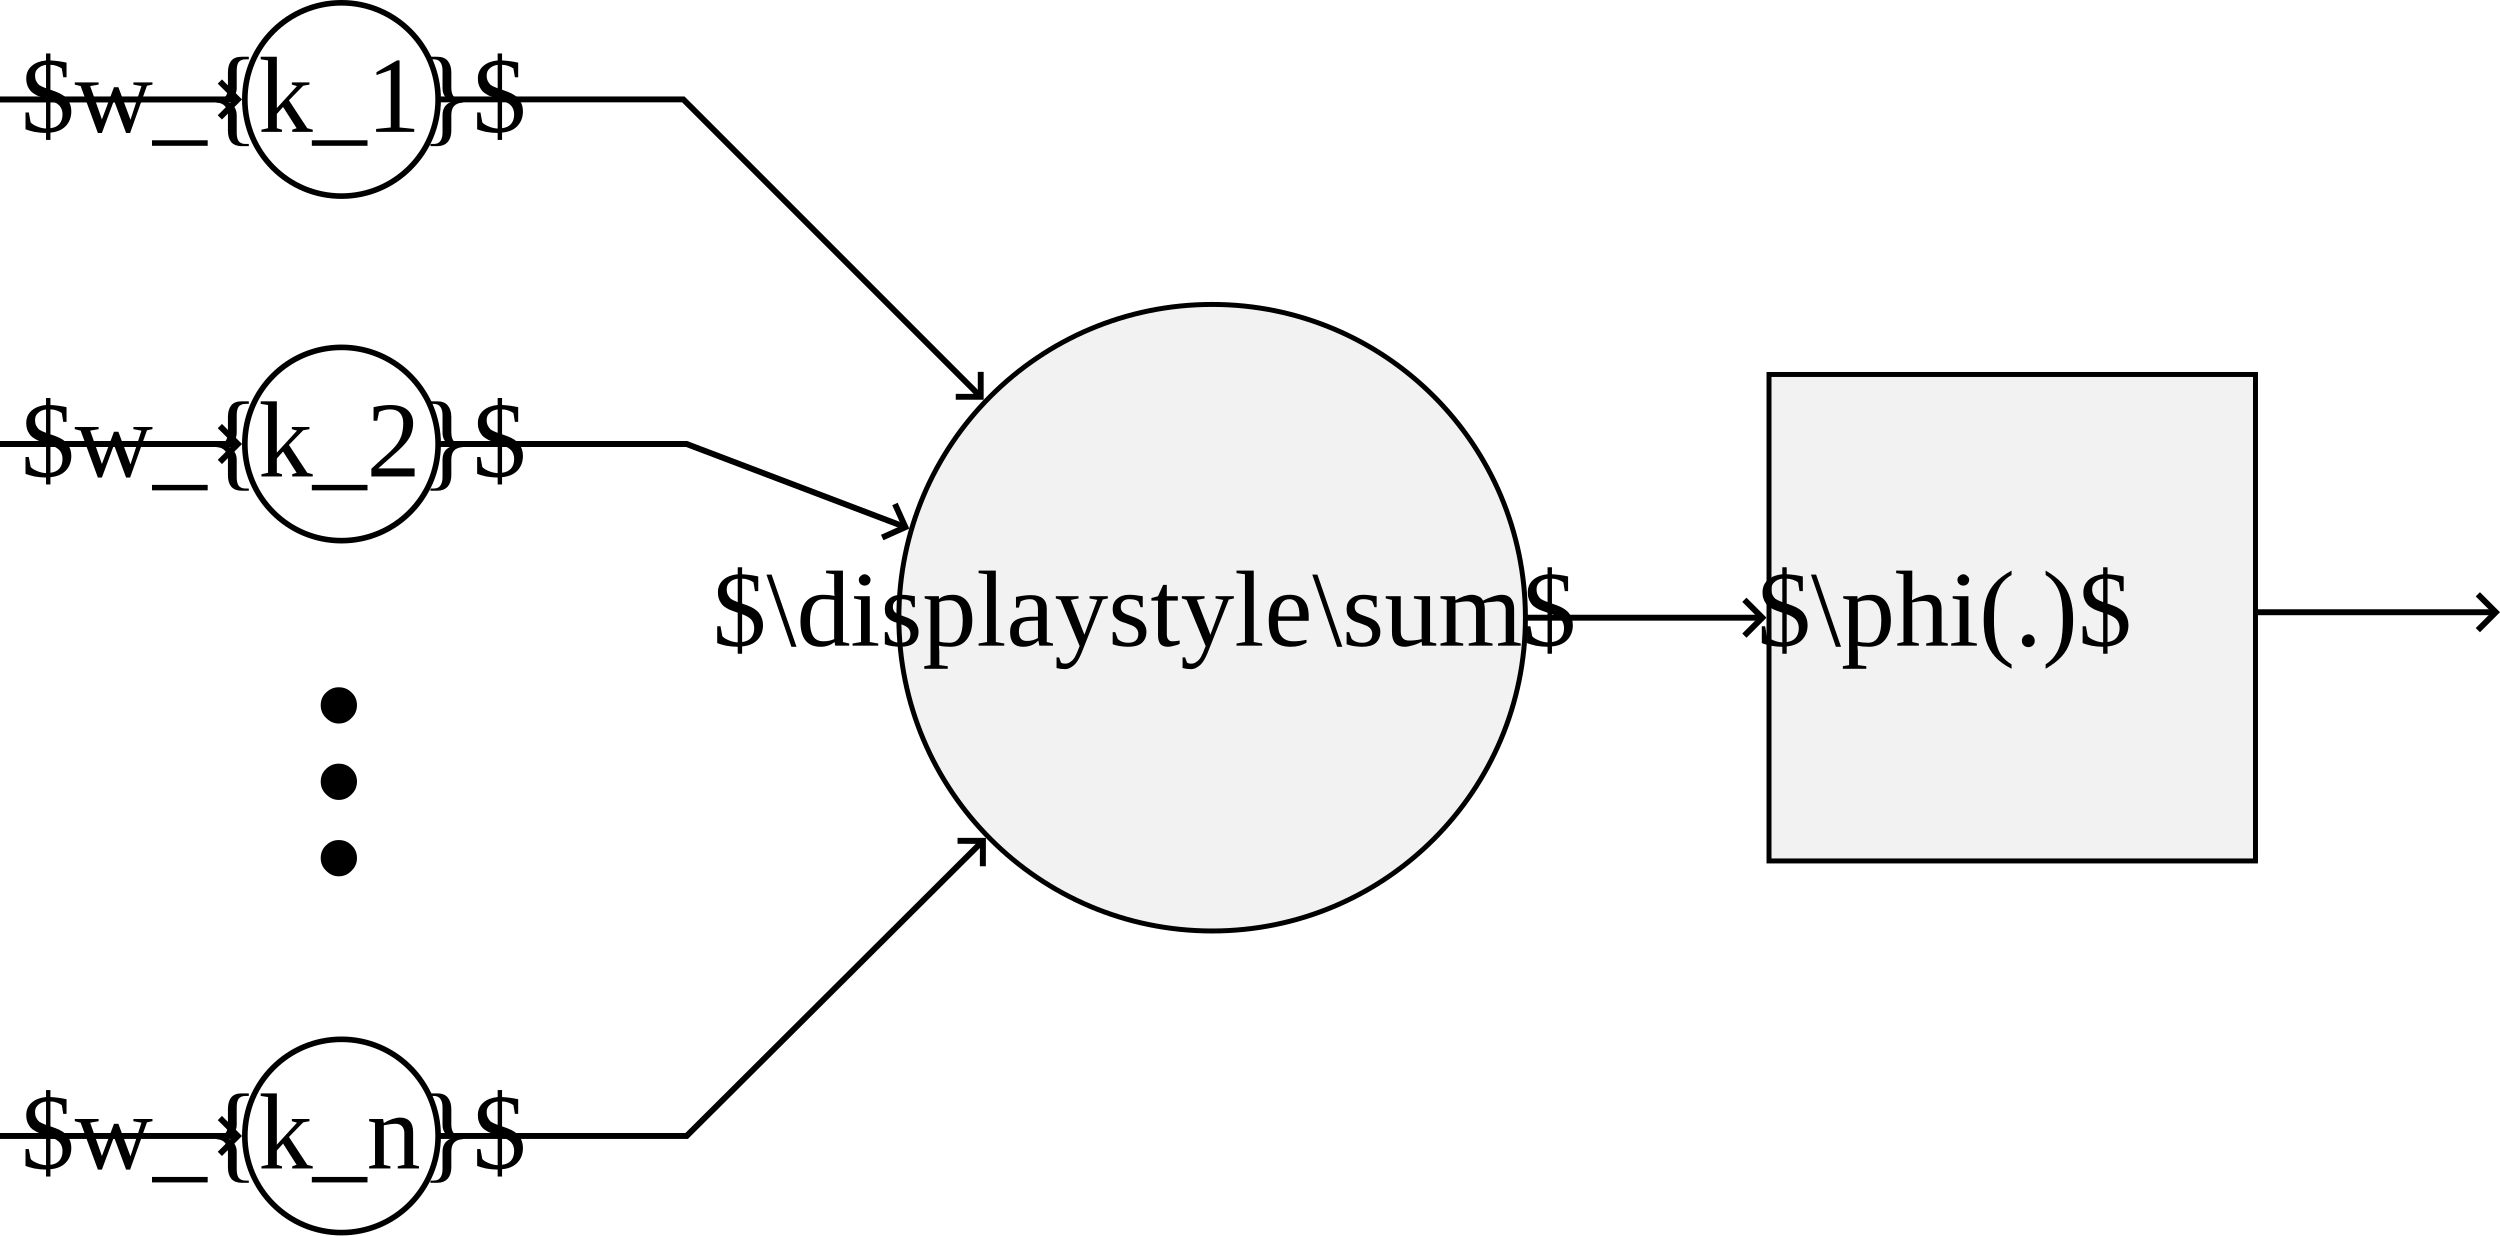
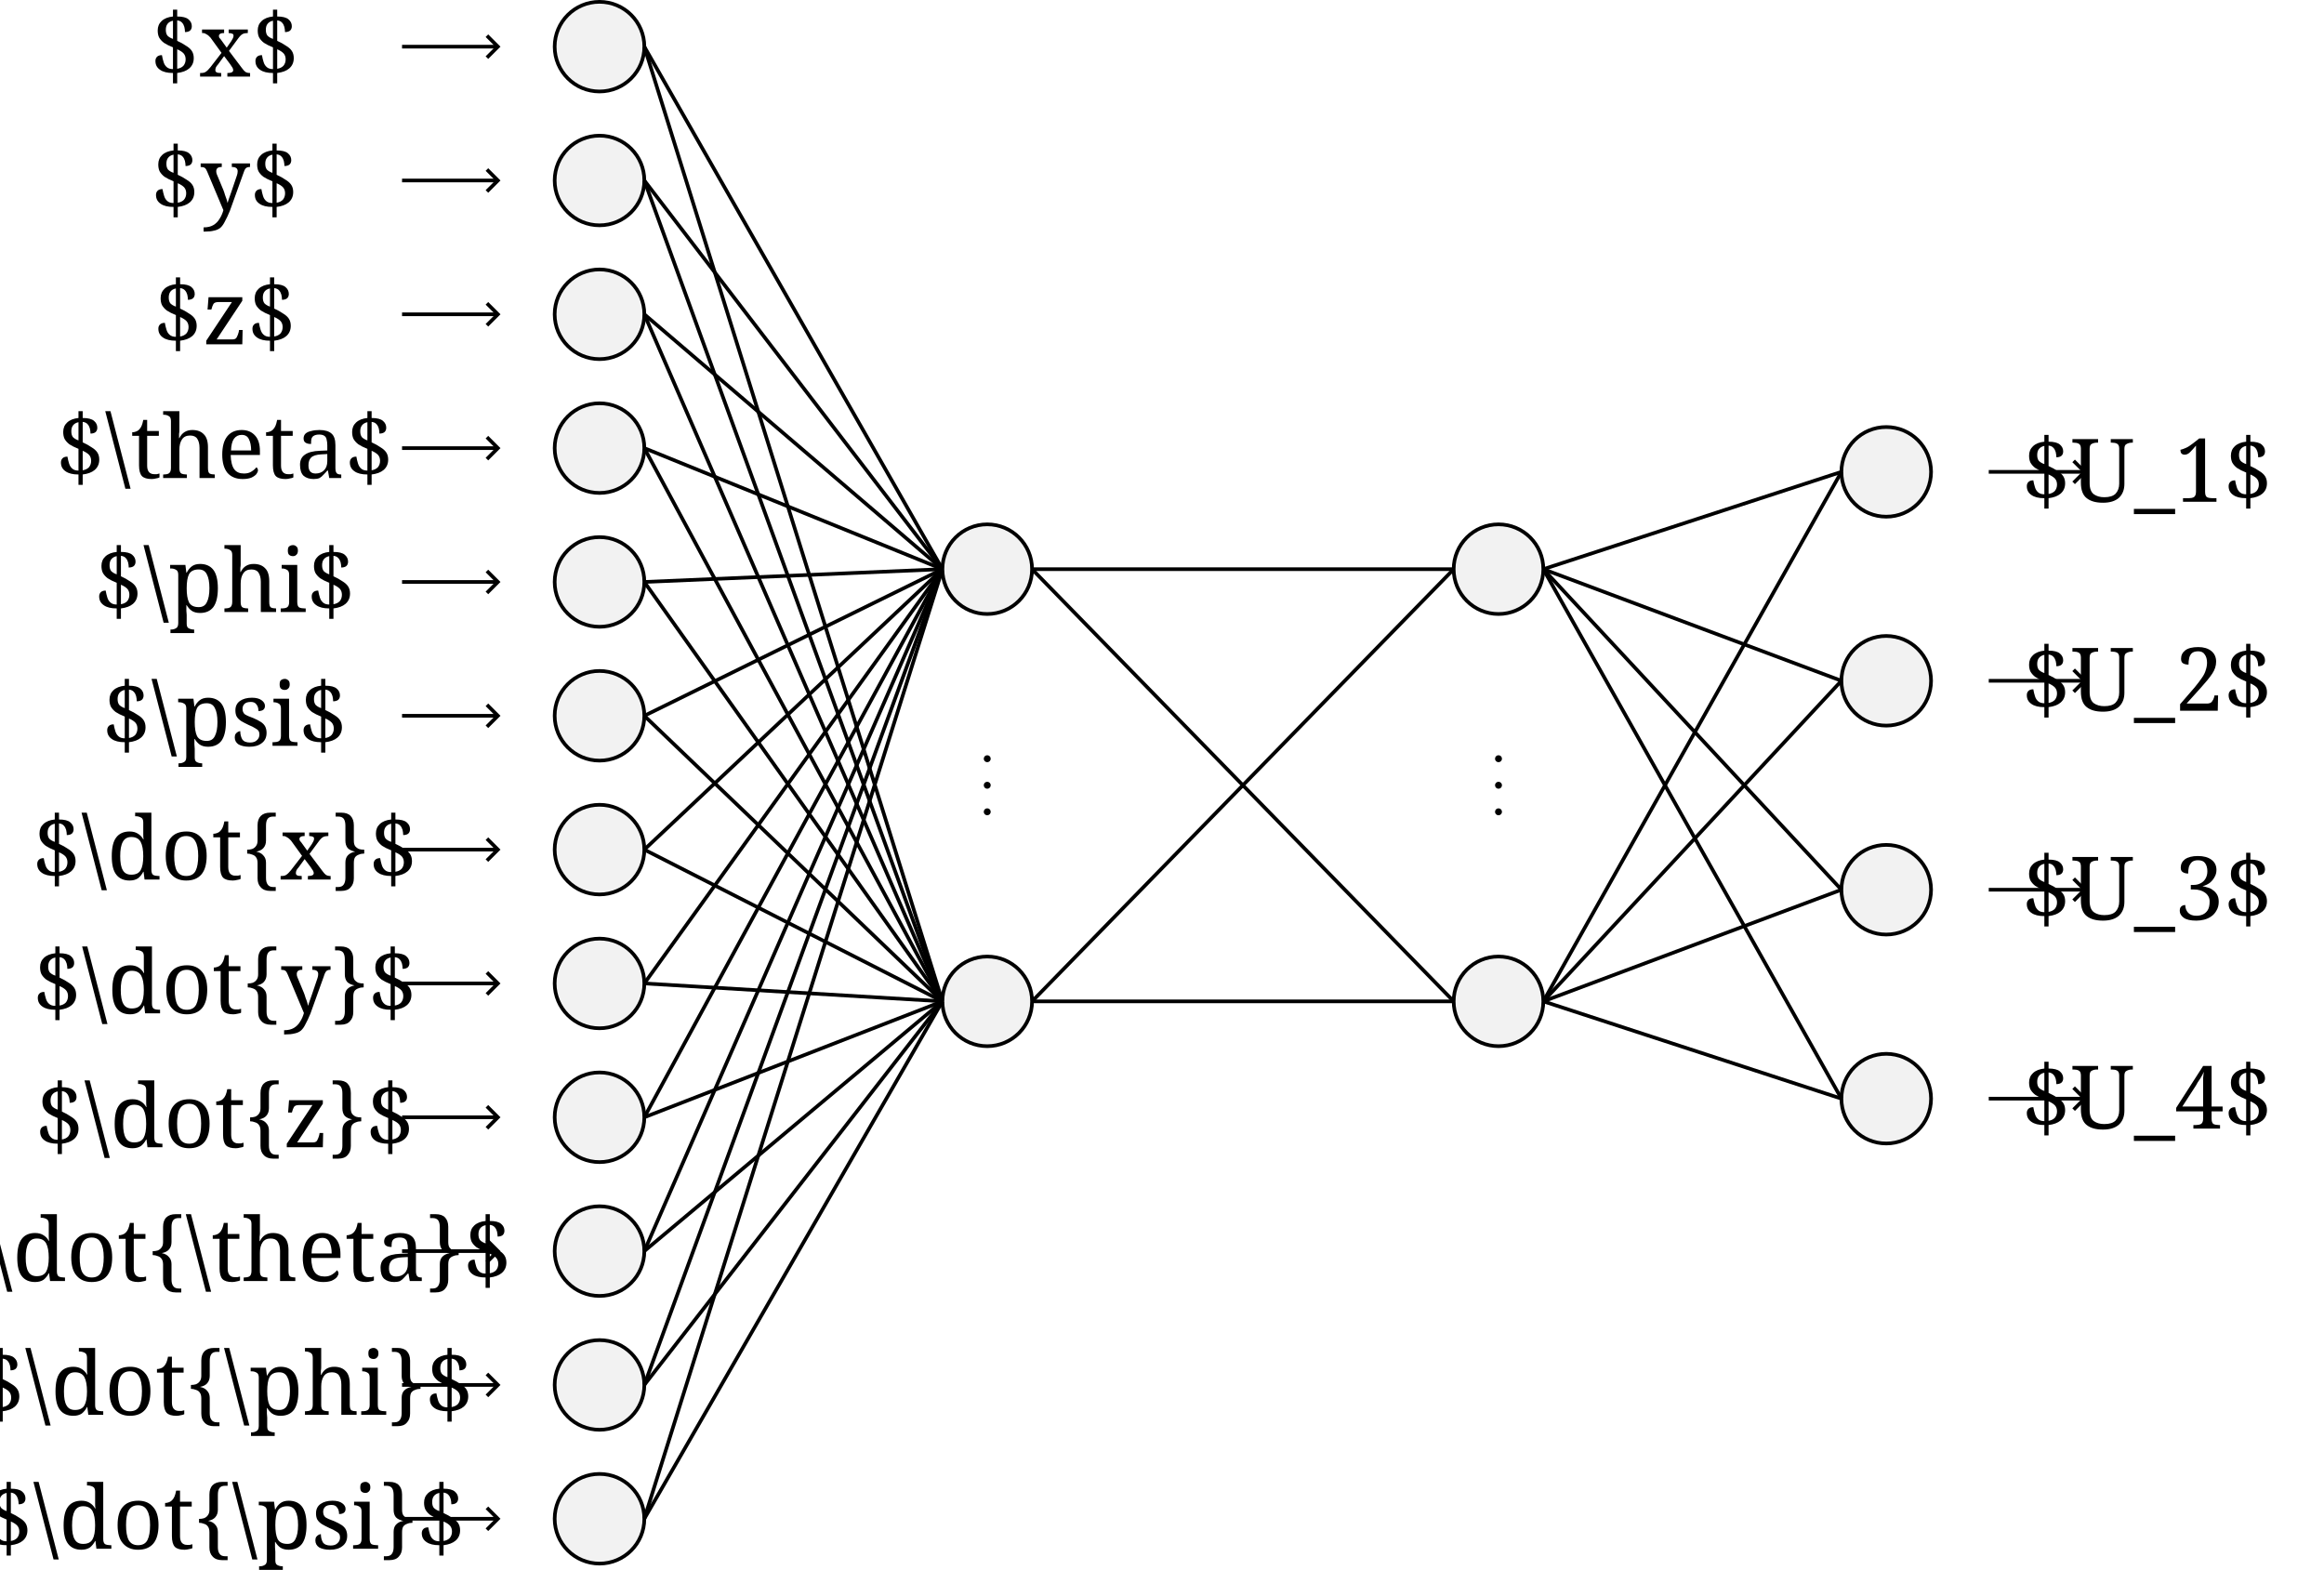
- <svg xmlns="http://www.w3.org/2000/svg" xmlns:xlink="http://www.w3.org/1999/xlink" width="106.623mm" height="52.689mm" viewBox="0 0 106.623 52.689" version="1.1" id="svg5">
+ <svg xmlns="http://www.w3.org/2000/svg" xmlns:xlink="http://www.w3.org/1999/xlink" width="111.826mm" height="75.541mm" viewBox="0 0 111.826 75.541" version="1.1" id="svg5">
  <defs id="defs2">
-     <marker style="overflow:visible" id="marker7572" refX="0" refY="0" orient="auto-start-reverse" markerWidth="4.061" markerHeight="6.707" viewBox="0 0 4.061 6.707" preserveAspectRatio="xMidYMid">
-       <path style="fill:none;stroke:context-stroke;stroke-width:1;stroke-linecap:butt" d="M 3,-3 0,0 3,3" id="path7570" transform="rotate(180,0.125,0)" />
-     </marker>
-     <marker style="overflow:visible" id="Arrow1" refX="0" refY="0" orient="auto-start-reverse" markerWidth="4.061" markerHeight="6.707" viewBox="0 0 4.061 6.707" preserveAspectRatio="xMidYMid">
-       <path style="fill:none;stroke:context-stroke;stroke-width:1;stroke-linecap:butt" d="M 3,-3 0,0 3,3" id="path5057" transform="rotate(180,0.125,0)" />
-     </marker>
-     <color-profile name="Tela-embutida" xlink:href="../../../.local/share/icc/edid-160067e8f544956d1cb3d616a4927506.icc" id="color-profile9955" />
+     <marker style="overflow:visible" id="marker40" refX="0" refY="0" orient="auto-start-reverse" markerWidth="1" markerHeight="1" viewBox="0 0 1 1" preserveAspectRatio="xMidYMid">
+       <path style="fill:none;stroke:context-stroke;stroke-width:1;stroke-linecap:butt" d="M 3,-3 0,0 3,3" transform="rotate(180,0.125,0)" id="path40" />
+     </marker>
+     <marker style="overflow:visible" id="ArrowWide" refX="0" refY="0" orient="auto-start-reverse" markerWidth="1" markerHeight="1" viewBox="0 0 1 1" preserveAspectRatio="xMidYMid">
+       <path style="fill:none;stroke:context-stroke;stroke-width:1;stroke-linecap:butt" d="M 3,-3 0,0 3,3" transform="rotate(180,0.125,0)" id="path26" />
+     </marker>
+     <linearGradient id="medio">
+       <stop style="stop-color:#e5f9ff;stop-opacity:1;" offset="0" id="stop1309" />
+       <stop style="stop-color:#b3f0ff;stop-opacity:1;" offset="1" id="stop1311" />
+     </linearGradient>
+     <linearGradient id="linearGradient1297">
+       <stop style="stop-color:#000000;stop-opacity:1;" offset="0" id="stop1293" />
+       <stop style="stop-color:#000000;stop-opacity:0;" offset="1" id="stop1295" />
+     </linearGradient>
+     <linearGradient id="claro">
+       <stop style="stop-color:#e5f9ff;stop-opacity:1;" offset="0" id="stop1184" />
+       <stop style="stop-color:#ccf5ff;stop-opacity:1;" offset="1" id="stop1186" />
+     </linearGradient>
+     <linearGradient id="escuro">
+       <stop style="stop-color:#e5f9ff;stop-opacity:1;" offset="0" id="stop1050" />
+       <stop style="stop-color:#80e6ff;stop-opacity:1;" offset="1" id="stop1052" />
+     </linearGradient>
+     <color-profile name="Tela-embutida" xlink:href="../../../.local/share/icc/edid-160067e8f544956d1cb3d616a4927506.icc" id="color-profile2" />
+     <radialGradient xlink:href="#escuro" id="radialGradient1056" cx="-82.566" cy="35.774" fx="-82.566" fy="35.774" r="14.67" gradientUnits="userSpaceOnUse" gradientTransform="matrix(0.7084735,0,0,0.7084735,6.52989,-14.95164)" />
+     <radialGradient xlink:href="#medio" id="radialGradient1172" gradientUnits="userSpaceOnUse" gradientTransform="matrix(0.7084735,0,0,0.7084735,27.31631,-14.95164)" cx="-82.566" cy="35.774" fx="-82.566" fy="35.774" r="14.67" />
+     <radialGradient xlink:href="#claro" id="radialGradient1182" gradientUnits="userSpaceOnUse" gradientTransform="matrix(0.7084735,0,0,0.7084735,48.10273,-14.95164)" cx="-82.566" cy="35.774" fx="-82.566" fy="35.774" r="14.67" />
+     <radialGradient xlink:href="#linearGradient1297" id="radialGradient1299" cx="-10.393" cy="10.393" fx="-10.393" fy="10.393" r="10.393" gradientUnits="userSpaceOnUse" />
+     <marker style="overflow:visible" id="ArrowWide-8" refX="0" refY="0" orient="auto-start-reverse" markerWidth="1" markerHeight="1" viewBox="0 0 1 1" preserveAspectRatio="xMidYMid">
+       <path style="fill:none;stroke:context-stroke;stroke-width:1;stroke-linecap:butt" d="M 3,-3 0,0 3,3" transform="rotate(180,0.125,0)" id="path26-4" />
+     </marker>
+     <marker style="overflow:visible" id="ArrowWide-4" refX="0" refY="0" orient="auto-start-reverse" markerWidth="1" markerHeight="1" viewBox="0 0 1 1" preserveAspectRatio="xMidYMid">
+       <path style="fill:none;stroke:context-stroke;stroke-width:1;stroke-linecap:butt" d="M 3,-3 0,0 3,3" transform="rotate(180,0.125,0)" id="path26-44" />
+     </marker>
+     <marker style="overflow:visible" id="ArrowWide-5" refX="0" refY="0" orient="auto-start-reverse" markerWidth="1" markerHeight="1" viewBox="0 0 1 1" preserveAspectRatio="xMidYMid">
+       <path style="fill:none;stroke:context-stroke;stroke-width:1;stroke-linecap:butt" d="M 3,-3 0,0 3,3" transform="rotate(180,0.125,0)" id="path26-9" />
+     </marker>
+     <marker style="overflow:visible" id="ArrowWide-57" refX="0" refY="0" orient="auto-start-reverse" markerWidth="1" markerHeight="1" viewBox="0 0 1 1" preserveAspectRatio="xMidYMid">
+       <path style="fill:none;stroke:context-stroke;stroke-width:1;stroke-linecap:butt" d="M 3,-3 0,0 3,3" transform="rotate(180,0.125,0)" id="path26-41" />
+     </marker>
+     <marker style="overflow:visible" id="ArrowWide-88" refX="0" refY="0" orient="auto-start-reverse" markerWidth="1" markerHeight="1" viewBox="0 0 1 1" preserveAspectRatio="xMidYMid">
+       <path style="fill:none;stroke:context-stroke;stroke-width:1;stroke-linecap:butt" d="M 3,-3 0,0 3,3" transform="rotate(180,0.125,0)" id="path26-3" />
+     </marker>
+     <marker style="overflow:visible" id="ArrowWide-3" refX="0" refY="0" orient="auto-start-reverse" markerWidth="1" markerHeight="1" viewBox="0 0 1 1" preserveAspectRatio="xMidYMid">
+       <path style="fill:none;stroke:context-stroke;stroke-width:1;stroke-linecap:butt" d="M 3,-3 0,0 3,3" transform="rotate(180,0.125,0)" id="path26-33" />
+     </marker>
+     <marker style="overflow:visible" id="ArrowWide-9" refX="0" refY="0" orient="auto-start-reverse" markerWidth="1" markerHeight="1" viewBox="0 0 1 1" preserveAspectRatio="xMidYMid">
+       <path style="fill:none;stroke:context-stroke;stroke-width:1;stroke-linecap:butt" d="M 3,-3 0,0 3,3" transform="rotate(180,0.125,0)" id="path26-7" />
+     </marker>
+     <marker style="overflow:visible" id="ArrowWide-92" refX="0" refY="0" orient="auto-start-reverse" markerWidth="1" markerHeight="1" viewBox="0 0 1 1" preserveAspectRatio="xMidYMid">
+       <path style="fill:none;stroke:context-stroke;stroke-width:1;stroke-linecap:butt" d="M 3,-3 0,0 3,3" transform="rotate(180,0.125,0)" id="path26-5" />
+     </marker>
+     <marker style="overflow:visible" id="ArrowWide-2" refX="0" refY="0" orient="auto-start-reverse" markerWidth="1" markerHeight="1" viewBox="0 0 1 1" preserveAspectRatio="xMidYMid">
+       <path style="fill:none;stroke:context-stroke;stroke-width:1;stroke-linecap:butt" d="M 3,-3 0,0 3,3" transform="rotate(180,0.125,0)" id="path26-47" />
+     </marker>
+     <marker style="overflow:visible" id="ArrowWide-93" refX="0" refY="0" orient="auto-start-reverse" markerWidth="1" markerHeight="1" viewBox="0 0 1 1" preserveAspectRatio="xMidYMid">
+       <path style="fill:none;stroke:context-stroke;stroke-width:1;stroke-linecap:butt" d="M 3,-3 0,0 3,3" transform="rotate(180,0.125,0)" id="path26-6" />
+     </marker>
+     <marker style="overflow:visible" id="ArrowWide-50" refX="0" refY="0" orient="auto-start-reverse" markerWidth="1" markerHeight="1" viewBox="0 0 1 1" preserveAspectRatio="xMidYMid">
+       <path style="fill:none;stroke:context-stroke;stroke-width:1;stroke-linecap:butt" d="M 3,-3 0,0 3,3" transform="rotate(180,0.125,0)" id="path26-64" />
+     </marker>
  </defs>
-   <g id="layer1" transform="translate(-56.31021,-27.61023)">
-     <circle style="fill:none;stroke:#000000;stroke-width:0.24;stroke-dasharray:none" id="path6018" cx="70.874" cy="31.852" r="4.122" />
-     <circle style="fill:none;stroke:#000000;stroke-width:0.24;stroke-dasharray:none" id="path6018-3" cx="70.874" cy="46.547" r="4.122" />
-     <circle style="fill:none;stroke:#000000;stroke-width:0.24;stroke-dasharray:none" id="path6018-6" cx="70.874" cy="76.058" r="4.122" />
-     <text xml:space="preserve" style="font-size:13.036px;fill:none;stroke:#000000;stroke-width:0.543;stroke-dasharray:none" x="56.062" y="-70.176" id="text6230" transform="rotate(90)">
-       <tspan id="tspan6228" style="font-size:13.036px;fill:#000000;stroke:none;stroke-width:0.543" x="56.062" y="-70.176">...</tspan>
-     </text>
-     <circle style="fill:#f2f2f2;stroke:#000000;stroke-width:0.212;stroke-dasharray:none" id="path6350" cx="108.007" cy="53.955" r="13.361" />
-     <rect style="fill:#f2f2f2;stroke:#000000;stroke-width:0.212;stroke-dasharray:none" id="rect6411" width="20.748" height="20.748" x="131.757" y="43.581" />
-     <path style="fill:#f2f2f2;stroke:#000000;stroke-width:0.255;stroke-dasharray:none;marker-end:url(#Arrow1)" d="m 56.31,31.852 c 3.36,0 6.719,0 10.078,0" id="path6528" />
-     <path style="fill:#f2f2f2;stroke:#000000;stroke-width:0.255;stroke-dasharray:none;marker-end:url(#Arrow1)" d="m 56.31,46.547 c 3.36,0 6.719,0 10.078,0" id="path6528-9" />
-     <path style="fill:#f2f2f2;stroke:#000000;stroke-width:0.255;stroke-dasharray:none;marker-end:url(#Arrow1)" d="m 56.31,76.058 c 3.36,0 6.719,0 10.078,0" id="path6528-2" />
-     <path style="fill:#f2f2f2;stroke:#000000;stroke-width:0.255;stroke-dasharray:none;marker-end:url(#marker7572)" d="m 121.329,53.955 c 3.36,0 6.719,0 10.078,0" id="path6528-0" />
-     <path style="fill:#f2f2f2;stroke:#000000;stroke-width:0.255;stroke-dasharray:none;marker-end:url(#marker7572)" d="m 152.611,53.721 c 3.36,0 6.719,0 10.078,0" id="path6528-3" />
-     <path style="fill:none;stroke:#000000;stroke-width:0.251;stroke-dasharray:none;marker-end:url(#Arrow1)" d="m 74.995,31.85 c 3.382,3.78e-4 10.458,0 10.458,0 l 12.64,12.64" id="path6954" />
-     <path style="fill:none;stroke:#000000;stroke-width:0.255;stroke-dasharray:none;marker-end:url(#Arrow1)" d="M 74.995,46.547 H 85.595 l 9.268,3.522" id="path7086" />
-     <path style="fill:none;stroke:#000000;stroke-width:0.255;stroke-dasharray:none;marker-end:url(#Arrow1)" d="M 74.995,76.058 H 85.595 L 98.185,63.518" id="path7088" />
-     <text xml:space="preserve" style="font-size:4.605px;text-align:center;text-anchor:middle;fill:none;stroke:#000000;stroke-width:0.255;stroke-linecap:round;stroke-dasharray:none" x="142.117" y="55.152" id="text8657-6">
-       <tspan id="tspan8655-0" style="font-size:4.605px;text-align:center;text-anchor:middle;fill:#000000;stroke:none;stroke-width:0.255" x="142.117" y="55.152">$\phi(.)$</tspan>
-     </text>
-     <text xml:space="preserve" style="font-size:4.605px;text-align:center;text-anchor:middle;fill:none;stroke:#000000;stroke-width:0.255;stroke-linecap:round;stroke-dasharray:none" x="107.993" y="55.152" id="text8657-6-2">
-       <tspan id="tspan8655-0-3" style="font-size:4.605px;text-align:center;text-anchor:middle;fill:#000000;stroke:none;stroke-width:0.255" x="107.993" y="55.152">$\displaystyle\sum$</tspan>
-     </text>
-     <text xml:space="preserve" style="font-size:4.605px;text-align:center;text-anchor:middle;fill:none;stroke:#000000;stroke-width:0.255;stroke-linecap:round;stroke-dasharray:none" x="70.855" y="33.238" id="text8657-62">
-       <tspan id="tspan8655-6" style="font-size:4.605px;text-align:center;text-anchor:middle;fill:#000000;stroke:none;stroke-width:0.255" x="70.855" y="33.238">$w_{k_1}$</tspan>
-     </text>
-     <text xml:space="preserve" style="font-size:4.605px;text-align:center;text-anchor:middle;fill:none;stroke:#000000;stroke-width:0.255;stroke-linecap:round;stroke-dasharray:none" x="70.855" y="47.933" id="text8657-62-8">
-       <tspan id="tspan8655-6-7" style="font-size:4.605px;text-align:center;text-anchor:middle;fill:#000000;stroke:none;stroke-width:0.255" x="70.855" y="47.933">$w_{k_2}$</tspan>
-     </text>
-     <text xml:space="preserve" style="font-size:4.605px;text-align:center;text-anchor:middle;fill:none;stroke:#000000;stroke-width:0.255;stroke-linecap:round;stroke-dasharray:none" x="70.855" y="77.444" id="text8657-62-2">
-       <tspan id="tspan8655-6-0" style="font-size:4.605px;text-align:center;text-anchor:middle;fill:#000000;stroke:none;stroke-width:0.255" x="70.855" y="77.444">$w_{k_n}$</tspan>
-     </text>
+   <g id="layer1" transform="translate(-49.08713,-95.51888)">
+     <g id="g9460" style="display:none">
+       <rect style="fill:url(#radialGradient1056);fill-opacity:1;fill-rule:evenodd;stroke-width:0.125;paint-order:markers fill stroke;stop-color:#000000" id="rect471" width="20.786" height="20.786" x="-62.359" y="0" />
+       <rect style="fill:url(#radialGradient1172);fill-opacity:1;fill-rule:evenodd;stroke:none;stroke-width:0.125;stroke-opacity:1;paint-order:markers fill stroke;stop-color:#000000" id="rect1170" width="20.786" height="20.786" x="-41.573" y="0" />
+       <rect style="fill:url(#radialGradient1182);fill-opacity:1;fill-rule:evenodd;stroke:url(#radialGradient1299);stroke-width:0.125;paint-order:markers fill stroke;stop-color:#000000" id="rect1180" width="20.786" height="20.786" x="-20.786" y="0" />
+       <rect style="fill:#00ade5;fill-opacity:1;fill-rule:evenodd;stroke-width:0.125;paint-order:markers fill stroke;stop-color:#000000" id="rect1202" width="20.786" height="20.786" x="-62.359" y="20.786" />
+       <rect style="fill:#4cd3ff;fill-opacity:1;fill-rule:evenodd;stroke-width:0.125;paint-order:markers fill stroke;stop-color:#000000" id="rect1206" width="20.786" height="20.786" x="-41.573" y="20.786" />
+       <rect style="fill:#b3ecff;fill-opacity:1;fill-rule:evenodd;stroke-width:0.125;paint-order:markers fill stroke;stop-color:#000000" id="rect1208" width="20.786" height="20.786" x="-20.786" y="20.786" />
+     </g>
+     <circle style="fill:#f2f2f2;stroke:#000000;stroke-width:0.176;stroke-dasharray:none" id="path1-99" cx="-139.849" cy="-148.387" r="2.157" transform="scale(-1)" />
+     <path style="fill:#f2f2f2;stroke:#000000;stroke-width:0.176;stroke-dasharray:none;marker-end:url(#marker40)" d="m 144.782,148.387 h 4.568" id="path25-08" />
+     <text xml:space="preserve" style="font-size:4.233px;font-family:Serif;-inkscape-font-specification:Serif;text-align:center;text-anchor:middle;fill:#000000;stroke:none;stroke-width:0.265" x="155.17" y="149.829" id="text32-13">
+       <tspan id="tspan32-1" style="text-align:center;text-anchor:middle;fill:#000000;stroke:none;stroke-width:0.265" x="155.17" y="149.829">$U_4$</tspan>
+     </text>
+     <circle style="fill:#f2f2f2;stroke:#000000;stroke-width:0.176;stroke-dasharray:none" id="path1-3" cx="-139.849" cy="-138.333" r="2.157" transform="scale(-1)" />
+     <path style="fill:#f2f2f2;stroke:#000000;stroke-width:0.176;stroke-dasharray:none;marker-end:url(#marker40)" d="m 144.782,138.333 h 4.568" id="path25-40" />
+     <text xml:space="preserve" style="font-size:4.233px;font-family:Serif;-inkscape-font-specification:Serif;text-align:center;text-anchor:middle;fill:#000000;stroke:none;stroke-width:0.265" x="155.17" y="139.775" id="text32-39">
+       <tspan id="tspan32-19" style="text-align:center;text-anchor:middle;fill:#000000;stroke:none;stroke-width:0.265" x="155.17" y="139.775">$U_3$</tspan>
+     </text>
+     <circle style="fill:#f2f2f2;stroke:#000000;stroke-width:0.176;stroke-dasharray:none" id="path1-38" cx="-139.849" cy="-128.279" r="2.157" transform="scale(-1)" />
+     <path style="fill:#f2f2f2;stroke:#000000;stroke-width:0.176;stroke-dasharray:none;marker-end:url(#marker40)" d="m 144.782,128.279 h 4.568" id="path25-056" />
+     <text xml:space="preserve" style="font-size:4.233px;font-family:Serif;-inkscape-font-specification:Serif;text-align:center;text-anchor:middle;fill:#000000;stroke:none;stroke-width:0.265" x="155.17" y="129.72" id="text32-64">
+       <tspan id="tspan32-00" style="text-align:center;text-anchor:middle;fill:#000000;stroke:none;stroke-width:0.265" x="155.17" y="129.72">$U_2$</tspan>
+     </text>
+     <circle style="fill:#f2f2f2;stroke:#000000;stroke-width:0.176;stroke-dasharray:none" id="path1-67" cx="-139.849" cy="-118.225" r="2.157" transform="scale(-1)" />
+     <path style="fill:#f2f2f2;stroke:#000000;stroke-width:0.176;stroke-dasharray:none;marker-end:url(#marker40)" d="m 144.782,118.225 h 4.568" id="path25-5" />
+     <text xml:space="preserve" style="font-size:4.233px;font-family:Serif;-inkscape-font-specification:Serif;text-align:center;text-anchor:middle;fill:#000000;stroke:none;stroke-width:0.265" x="155.17" y="119.666" id="text32-698">
+       <tspan id="tspan32-728" style="text-align:center;text-anchor:middle;fill:#000000;stroke:none;stroke-width:0.265" x="155.17" y="119.666">$U_1$</tspan>
+     </text>
+     <circle style="fill:#f2f2f2;stroke:#000000;stroke-width:0.176;stroke-dasharray:none" id="path1" cx="77.934" cy="97.764" r="2.157" />
+     <circle style="fill:#f2f2f2;stroke:#000000;stroke-width:0.176;stroke-dasharray:none" id="path1-1" cx="77.934" cy="104.204" r="2.157" />
+     <circle style="fill:#f2f2f2;stroke:#000000;stroke-width:0.176;stroke-dasharray:none" id="path1-7" cx="77.934" cy="110.643" r="2.157" />
+     <circle style="fill:#f2f2f2;stroke:#000000;stroke-width:0.176;stroke-dasharray:none" id="path1-2" cx="77.934" cy="117.083" r="2.157" />
+     <circle style="fill:#f2f2f2;stroke:#000000;stroke-width:0.176;stroke-dasharray:none" id="path1-9" cx="77.934" cy="123.523" r="2.157" />
+     <circle style="fill:#f2f2f2;stroke:#000000;stroke-width:0.176;stroke-dasharray:none" id="path1-8" cx="77.934" cy="129.963" r="2.157" />
+     <circle style="fill:#f2f2f2;stroke:#000000;stroke-width:0.176;stroke-dasharray:none" id="path1-0" cx="77.934" cy="136.403" r="2.157" />
+     <circle style="fill:#f2f2f2;stroke:#000000;stroke-width:0.176;stroke-dasharray:none" id="path1-6" cx="77.934" cy="142.843" r="2.157" />
+     <circle style="fill:#f2f2f2;stroke:#000000;stroke-width:0.176;stroke-dasharray:none" id="path1-5" cx="77.934" cy="149.283" r="2.157" />
+     <circle style="fill:#f2f2f2;stroke:#000000;stroke-width:0.176;stroke-dasharray:none" id="path1-4" cx="77.934" cy="155.723" r="2.157" />
+     <circle style="fill:#f2f2f2;stroke:#000000;stroke-width:0.176;stroke-dasharray:none" id="path1-21" cx="77.934" cy="162.163" r="2.157" />
+     <circle style="fill:#f2f2f2;stroke:#000000;stroke-width:0.176;stroke-dasharray:none" id="path1-58" cx="77.934" cy="168.603" r="2.157" />
+     <path style="fill:#f2f2f2;stroke:#000000;stroke-width:0.176;stroke-dasharray:none;marker-start:url(#ArrowWide)" d="M 73.001,97.764 H 68.433" id="path25" />
+     <path style="fill:#f2f2f2;stroke:#000000;stroke-width:0.176;stroke-dasharray:none;marker-start:url(#ArrowWide-8)" d="M 73.001,104.204 H 68.433" id="path25-0" />
+     <path style="fill:#f2f2f2;stroke:#000000;stroke-width:0.176;stroke-dasharray:none;marker-start:url(#ArrowWide-4)" d="M 73.001,110.643 H 68.433" id="path25-6" />
+     <path style="fill:#f2f2f2;stroke:#000000;stroke-width:0.176;stroke-dasharray:none;marker-start:url(#ArrowWide-5)" d="M 73.001,117.083 H 68.433" id="path25-1" />
+     <path style="fill:#f2f2f2;stroke:#000000;stroke-width:0.176;stroke-dasharray:none;marker-start:url(#ArrowWide-57)" d="M 73.001,123.523 H 68.433" id="path25-7" />
+     <path style="fill:#f2f2f2;stroke:#000000;stroke-width:0.176;stroke-dasharray:none;marker-start:url(#ArrowWide-88)" d="M 73.001,129.963 H 68.433" id="path25-9" />
+     <path style="fill:#f2f2f2;stroke:#000000;stroke-width:0.176;stroke-dasharray:none;marker-start:url(#ArrowWide-3)" d="M 73.001,136.403 H 68.433" id="path25-4" />
+     <path style="fill:#f2f2f2;stroke:#000000;stroke-width:0.176;stroke-dasharray:none;marker-start:url(#ArrowWide-9)" d="M 73.001,142.843 H 68.433" id="path25-43" />
+     <path style="fill:#f2f2f2;stroke:#000000;stroke-width:0.176;stroke-dasharray:none;marker-start:url(#ArrowWide-92)" d="M 73.001,149.283 H 68.433" id="path25-94" />
+     <path style="fill:#f2f2f2;stroke:#000000;stroke-width:0.176;stroke-dasharray:none;marker-start:url(#ArrowWide-2)" d="M 73.001,155.723 H 68.433" id="path25-8" />
+     <path style="fill:#f2f2f2;stroke:#000000;stroke-width:0.176;stroke-dasharray:none;marker-start:url(#ArrowWide-93)" d="M 73.001,162.163 H 68.433" id="path25-05" />
+     <path style="fill:#f2f2f2;stroke:#000000;stroke-width:0.176;stroke-dasharray:none;marker-start:url(#ArrowWide-50)" d="M 73.001,168.603 H 68.433" id="path25-62" />
+     <text xml:space="preserve" style="font-size:4.233px;font-family:Serif;-inkscape-font-specification:Serif;text-align:center;text-anchor:middle;fill:#000000;stroke:none;stroke-width:0.265" x="62.672" y="99.205" id="text32">
+       <tspan id="tspan32" style="text-align:center;text-anchor:middle;fill:#000000;stroke:none;stroke-width:0.265" x="62.672" y="99.205">$x$</tspan>
+     </text>
+     <text xml:space="preserve" style="font-size:4.233px;font-family:Serif;-inkscape-font-specification:Serif;text-align:center;text-anchor:middle;fill:#000000;stroke:none;stroke-width:0.265" x="62.672" y="105.645" id="text32-3">
+       <tspan id="tspan32-0" style="text-align:center;text-anchor:middle;fill:#000000;stroke:none;stroke-width:0.265" x="62.672" y="105.645">$y$</tspan>
+     </text>
+     <text xml:space="preserve" style="font-size:4.233px;font-family:Serif;-inkscape-font-specification:Serif;text-align:center;text-anchor:middle;fill:#000000;stroke:none;stroke-width:0.265" x="62.672" y="112.085" id="text32-31">
+       <tspan id="tspan32-7" style="text-align:center;text-anchor:middle;fill:#000000;stroke:none;stroke-width:0.265" x="62.672" y="112.085">$z$</tspan>
+     </text>
+     <text xml:space="preserve" style="font-size:4.233px;font-family:Serif;-inkscape-font-specification:Serif;text-align:center;text-anchor:middle;fill:#000000;stroke:none;stroke-width:0.265" x="62.672" y="118.525" id="text32-7">
+       <tspan id="tspan32-8" style="text-align:center;text-anchor:middle;fill:#000000;stroke:none;stroke-width:0.265" x="62.672" y="118.525">$\theta$</tspan>
+     </text>
+     <text xml:space="preserve" style="font-size:4.233px;font-family:Serif;-inkscape-font-specification:Serif;text-align:center;text-anchor:middle;fill:#000000;stroke:none;stroke-width:0.265" x="62.672" y="124.965" id="text32-5">
+       <tspan id="tspan32-3" style="text-align:center;text-anchor:middle;fill:#000000;stroke:none;stroke-width:0.265" x="62.672" y="124.965">$\phi$</tspan>
+     </text>
+     <text xml:space="preserve" style="font-size:4.233px;font-family:Serif;-inkscape-font-specification:Serif;text-align:center;text-anchor:middle;fill:#000000;stroke:none;stroke-width:0.265" x="62.672" y="131.405" id="text32-6">
+       <tspan id="tspan32-4" style="text-align:center;text-anchor:middle;fill:#000000;stroke:none;stroke-width:0.265" x="62.672" y="131.405">$\psi$</tspan>
+     </text>
+     <text xml:space="preserve" style="font-size:4.233px;font-family:Serif;-inkscape-font-specification:Serif;text-align:center;text-anchor:middle;fill:#000000;stroke:none;stroke-width:0.265" x="62.672" y="137.845" id="text32-8">
+       <tspan id="tspan32-88" style="text-align:center;text-anchor:middle;fill:#000000;stroke:none;stroke-width:0.265" x="62.672" y="137.845">$\dot{x}$</tspan>
+     </text>
+     <text xml:space="preserve" style="font-size:4.233px;font-family:Serif;-inkscape-font-specification:Serif;text-align:center;text-anchor:middle;fill:#000000;stroke:none;stroke-width:0.265" x="62.672" y="144.285" id="text32-0">
+       <tspan id="tspan32-30" style="text-align:center;text-anchor:middle;fill:#000000;stroke:none;stroke-width:0.265" x="62.672" y="144.285">$\dot{y}$</tspan>
+     </text>
+     <text xml:space="preserve" style="font-size:4.233px;font-family:Serif;-inkscape-font-specification:Serif;text-align:center;text-anchor:middle;fill:#000000;stroke:none;stroke-width:0.265" x="62.672" y="150.724" id="text32-69">
+       <tspan id="tspan32-2" style="text-align:center;text-anchor:middle;fill:#000000;stroke:none;stroke-width:0.265" x="62.672" y="150.724">$\dot{z}$</tspan>
+     </text>
+     <text xml:space="preserve" style="font-size:4.233px;font-family:Serif;-inkscape-font-specification:Serif;text-align:center;text-anchor:middle;fill:#000000;stroke:none;stroke-width:0.265" x="62.672" y="157.164" id="text32-1">
+       <tspan id="tspan32-28" style="text-align:center;text-anchor:middle;fill:#000000;stroke:none;stroke-width:0.265" x="62.672" y="157.164">$\dot{\theta}$</tspan>
+     </text>
+     <text xml:space="preserve" style="font-size:4.233px;font-family:Serif;-inkscape-font-specification:Serif;text-align:center;text-anchor:middle;fill:#000000;stroke:none;stroke-width:0.265" x="62.672" y="163.604" id="text32-11">
+       <tspan id="tspan32-08" style="text-align:center;text-anchor:middle;fill:#000000;stroke:none;stroke-width:0.265" x="62.672" y="163.604">$\dot{\phi}$</tspan>
+     </text>
+     <text xml:space="preserve" style="font-size:4.233px;font-family:Serif;-inkscape-font-specification:Serif;text-align:center;text-anchor:middle;fill:#000000;stroke:none;stroke-width:0.265" x="62.672" y="170.044" id="text32-84">
+       <tspan id="tspan32-72" style="text-align:center;text-anchor:middle;fill:#000000;stroke:none;stroke-width:0.265" x="62.672" y="170.044">$\dot{\psi}$</tspan>
+     </text>
+     <path style="fill:#000000;stroke:#000000;stroke-width:0.176;stroke-dasharray:none" d="M 80.09,97.764 94.434,122.908" id="path48" />
+     <path style="fill:#000000;stroke:#000000;stroke-width:0.176;stroke-dasharray:none" d="M 94.434,122.908 80.09,104.204" id="path49" />
+     <path style="fill:#000000;stroke:#000000;stroke-width:0.176;stroke-dasharray:none" d="m 80.09,110.643 14.344,12.264" id="path50" />
+     <path style="fill:#000000;stroke:#000000;stroke-width:0.176;stroke-dasharray:none" d="m 80.09,117.083 14.344,5.824" id="path51" />
+     <path style="fill:#000000;stroke:#000000;stroke-width:0.176;stroke-dasharray:none" d="m 80.09,123.523 14.344,-0.616" id="path52" />
+     <path style="fill:#000000;stroke:#000000;stroke-width:0.176;stroke-dasharray:none" d="m 80.09,129.963 14.344,-7.055" id="path53" />
+     <path style="fill:#000000;stroke:#000000;stroke-width:0.176;stroke-dasharray:none" d="M 80.09,136.403 94.434,122.908" id="path54" />
+     <path style="fill:#000000;stroke:#000000;stroke-width:0.176;stroke-dasharray:none" d="m 80.09,142.843 14.344,-19.935" id="path55" />
+     <path style="fill:#000000;stroke:#000000;stroke-width:0.176;stroke-dasharray:none" d="M 80.09,149.283 94.434,122.908" id="path56" />
+     <path style="fill:#000000;stroke:#000000;stroke-width:0.176;stroke-dasharray:none" d="M 80.09,155.723 94.434,122.908" id="path57" />
+     <path style="fill:#000000;stroke:#000000;stroke-width:0.176;stroke-dasharray:none" d="M 80.09,162.163 94.434,122.908" id="path58" />
+     <path style="fill:#000000;stroke:#000000;stroke-width:0.176;stroke-dasharray:none" d="M 80.09,168.603 94.434,122.908" id="path59" />
+     <path style="fill:#000000;stroke:#000000;stroke-width:0.176;stroke-dasharray:none" d="M 80.09,97.764 94.434,143.705" id="path60" />
+     <path style="fill:#000000;stroke:#000000;stroke-width:0.176;stroke-dasharray:none" d="m 80.09,104.204 14.344,39.501" id="path61" />
+     <path style="fill:#000000;stroke:#000000;stroke-width:0.176;stroke-dasharray:none" d="m 80.09,110.643 14.344,33.061" id="path62" />
+     <path style="fill:#000000;stroke:#000000;stroke-width:0.176;stroke-dasharray:none" d="m 80.09,117.083 14.344,26.621" id="path63" />
+     <circle style="fill:#f2f2f2;stroke:#000000;stroke-width:0.176;stroke-dasharray:none" id="circle23" cx="96.591" cy="143.705" r="2.157" />
+     <path style="fill:#000000;stroke:#000000;stroke-width:0.176;stroke-dasharray:none" d="m 80.09,123.523 14.344,20.181" id="path64" />
+     <path style="fill:#000000;stroke:#000000;stroke-width:0.176;stroke-dasharray:none" d="m 80.09,129.963 14.344,13.741" id="path65" />
+     <path style="fill:#000000;stroke:#000000;stroke-width:0.176;stroke-dasharray:none" d="m 80.09,136.403 14.344,7.301" id="path66" />
+     <path style="fill:#000000;stroke:#000000;stroke-width:0.176;stroke-dasharray:none" d="m 80.09,142.843 14.344,0.861" id="path67" />
+     <path style="fill:#000000;stroke:#000000;stroke-width:0.176;stroke-dasharray:none" d="m 80.09,149.283 14.344,-5.578" id="path68" />
+     <path style="fill:#000000;stroke:#000000;stroke-width:0.176;stroke-dasharray:none" d="M 80.09,155.723 94.434,143.705" id="path69" />
+     <path style="fill:#000000;stroke:#000000;stroke-width:0.176;stroke-dasharray:none" d="M 80.09,162.163 94.434,143.705" id="path70" />
+     <path style="fill:#000000;stroke:#000000;stroke-width:0.176;stroke-dasharray:none" d="M 80.09,168.603 94.434,143.705" id="path71" />
+     <path style="fill:#000000;stroke:#000000;stroke-width:0.176;stroke-dasharray:none" d="M 98.747,122.908 H 119.036" id="path72" />
+     <path style="fill:#000000;stroke:#000000;stroke-width:0.176;stroke-dasharray:none" d="M 119.036,143.705 98.747,122.908" id="path73" />
+     <path style="fill:#000000;stroke:#000000;stroke-width:0.176;stroke-dasharray:none" d="M 98.747,143.705 119.036,122.908" id="path74" />
+     <circle style="fill:#f2f2f2;stroke:#000000;stroke-width:0.176;stroke-dasharray:none" id="circle20" cx="96.591" cy="122.908" r="2.157" />
+     <path style="fill:#000000;stroke:#000000;stroke-width:0.176;stroke-dasharray:none" d="M 98.747,143.705 H 119.036" id="path75" />
+     <path style="fill:#000000;stroke:#000000;stroke-width:0.176;stroke-dasharray:none" d="m 123.349,122.908 14.344,-4.683" id="path76" />
+     <path style="fill:#000000;stroke:#000000;stroke-width:0.176;stroke-dasharray:none" d="m 137.693,128.279 -14.344,-5.371" id="path77" />
+     <path style="fill:#000000;stroke:#000000;stroke-width:0.176;stroke-dasharray:none" d="M 137.693,138.333 123.349,122.908" id="path78" />
+     <path style="fill:#000000;stroke:#000000;stroke-width:0.176;stroke-dasharray:none" d="M 137.693,148.387 123.349,122.908" id="path79" />
+     <path style="fill:#000000;stroke:#000000;stroke-width:0.176;stroke-dasharray:none" d="m 123.349,143.705 14.344,-25.48" id="path80" />
+     <circle style="fill:#f2f2f2;stroke:#000000;stroke-width:0.176;stroke-dasharray:none" id="circle46" cx="121.192" cy="122.908" r="2.157" />
+     <path style="fill:#000000;stroke:#000000;stroke-width:0.176;stroke-dasharray:none" d="m 137.693,128.279 -14.344,15.425" id="path81" />
+     <path style="fill:#000000;stroke:#000000;stroke-width:0.176;stroke-dasharray:none" d="m 137.693,138.333 -14.344,5.371" id="path82" />
+     <path style="fill:#000000;stroke:#000000;stroke-width:0.176;stroke-dasharray:none" d="m 137.693,148.387 -14.344,-4.683" id="path83" />
+     <circle style="fill:#f2f2f2;stroke:#000000;stroke-width:0.176;stroke-dasharray:none" id="circle47" cx="121.192" cy="143.705" r="2.157" />
+     <g id="g90">
+       <circle style="fill:#000000;stroke:#000000;stroke-width:0.077;stroke-dasharray:none" id="path84" cx="96.591" cy="132.029" r="0.129" />
+       <circle style="fill:#000000;stroke:#000000;stroke-width:0.077;stroke-dasharray:none" id="circle84" cx="96.591" cy="133.306" r="0.129" />
+       <circle style="fill:#000000;stroke:#000000;stroke-width:0.077;stroke-dasharray:none" id="circle85" cx="96.591" cy="134.583" r="0.129" />
+     </g>
+     <g id="g89" transform="translate(8.30777,-13.51028)">
+       <circle style="fill:#000000;stroke:#000000;stroke-width:0.077;stroke-dasharray:none" id="circle86" cx="112.884" cy="145.539" r="0.129" />
+       <circle style="fill:#000000;stroke:#000000;stroke-width:0.077;stroke-dasharray:none" id="circle87" cx="112.884" cy="146.816" r="0.129" />
+       <circle style="fill:#000000;stroke:#000000;stroke-width:0.077;stroke-dasharray:none" id="circle88" cx="112.884" cy="148.094" r="0.129" />
+     </g>
  </g>
</svg>
